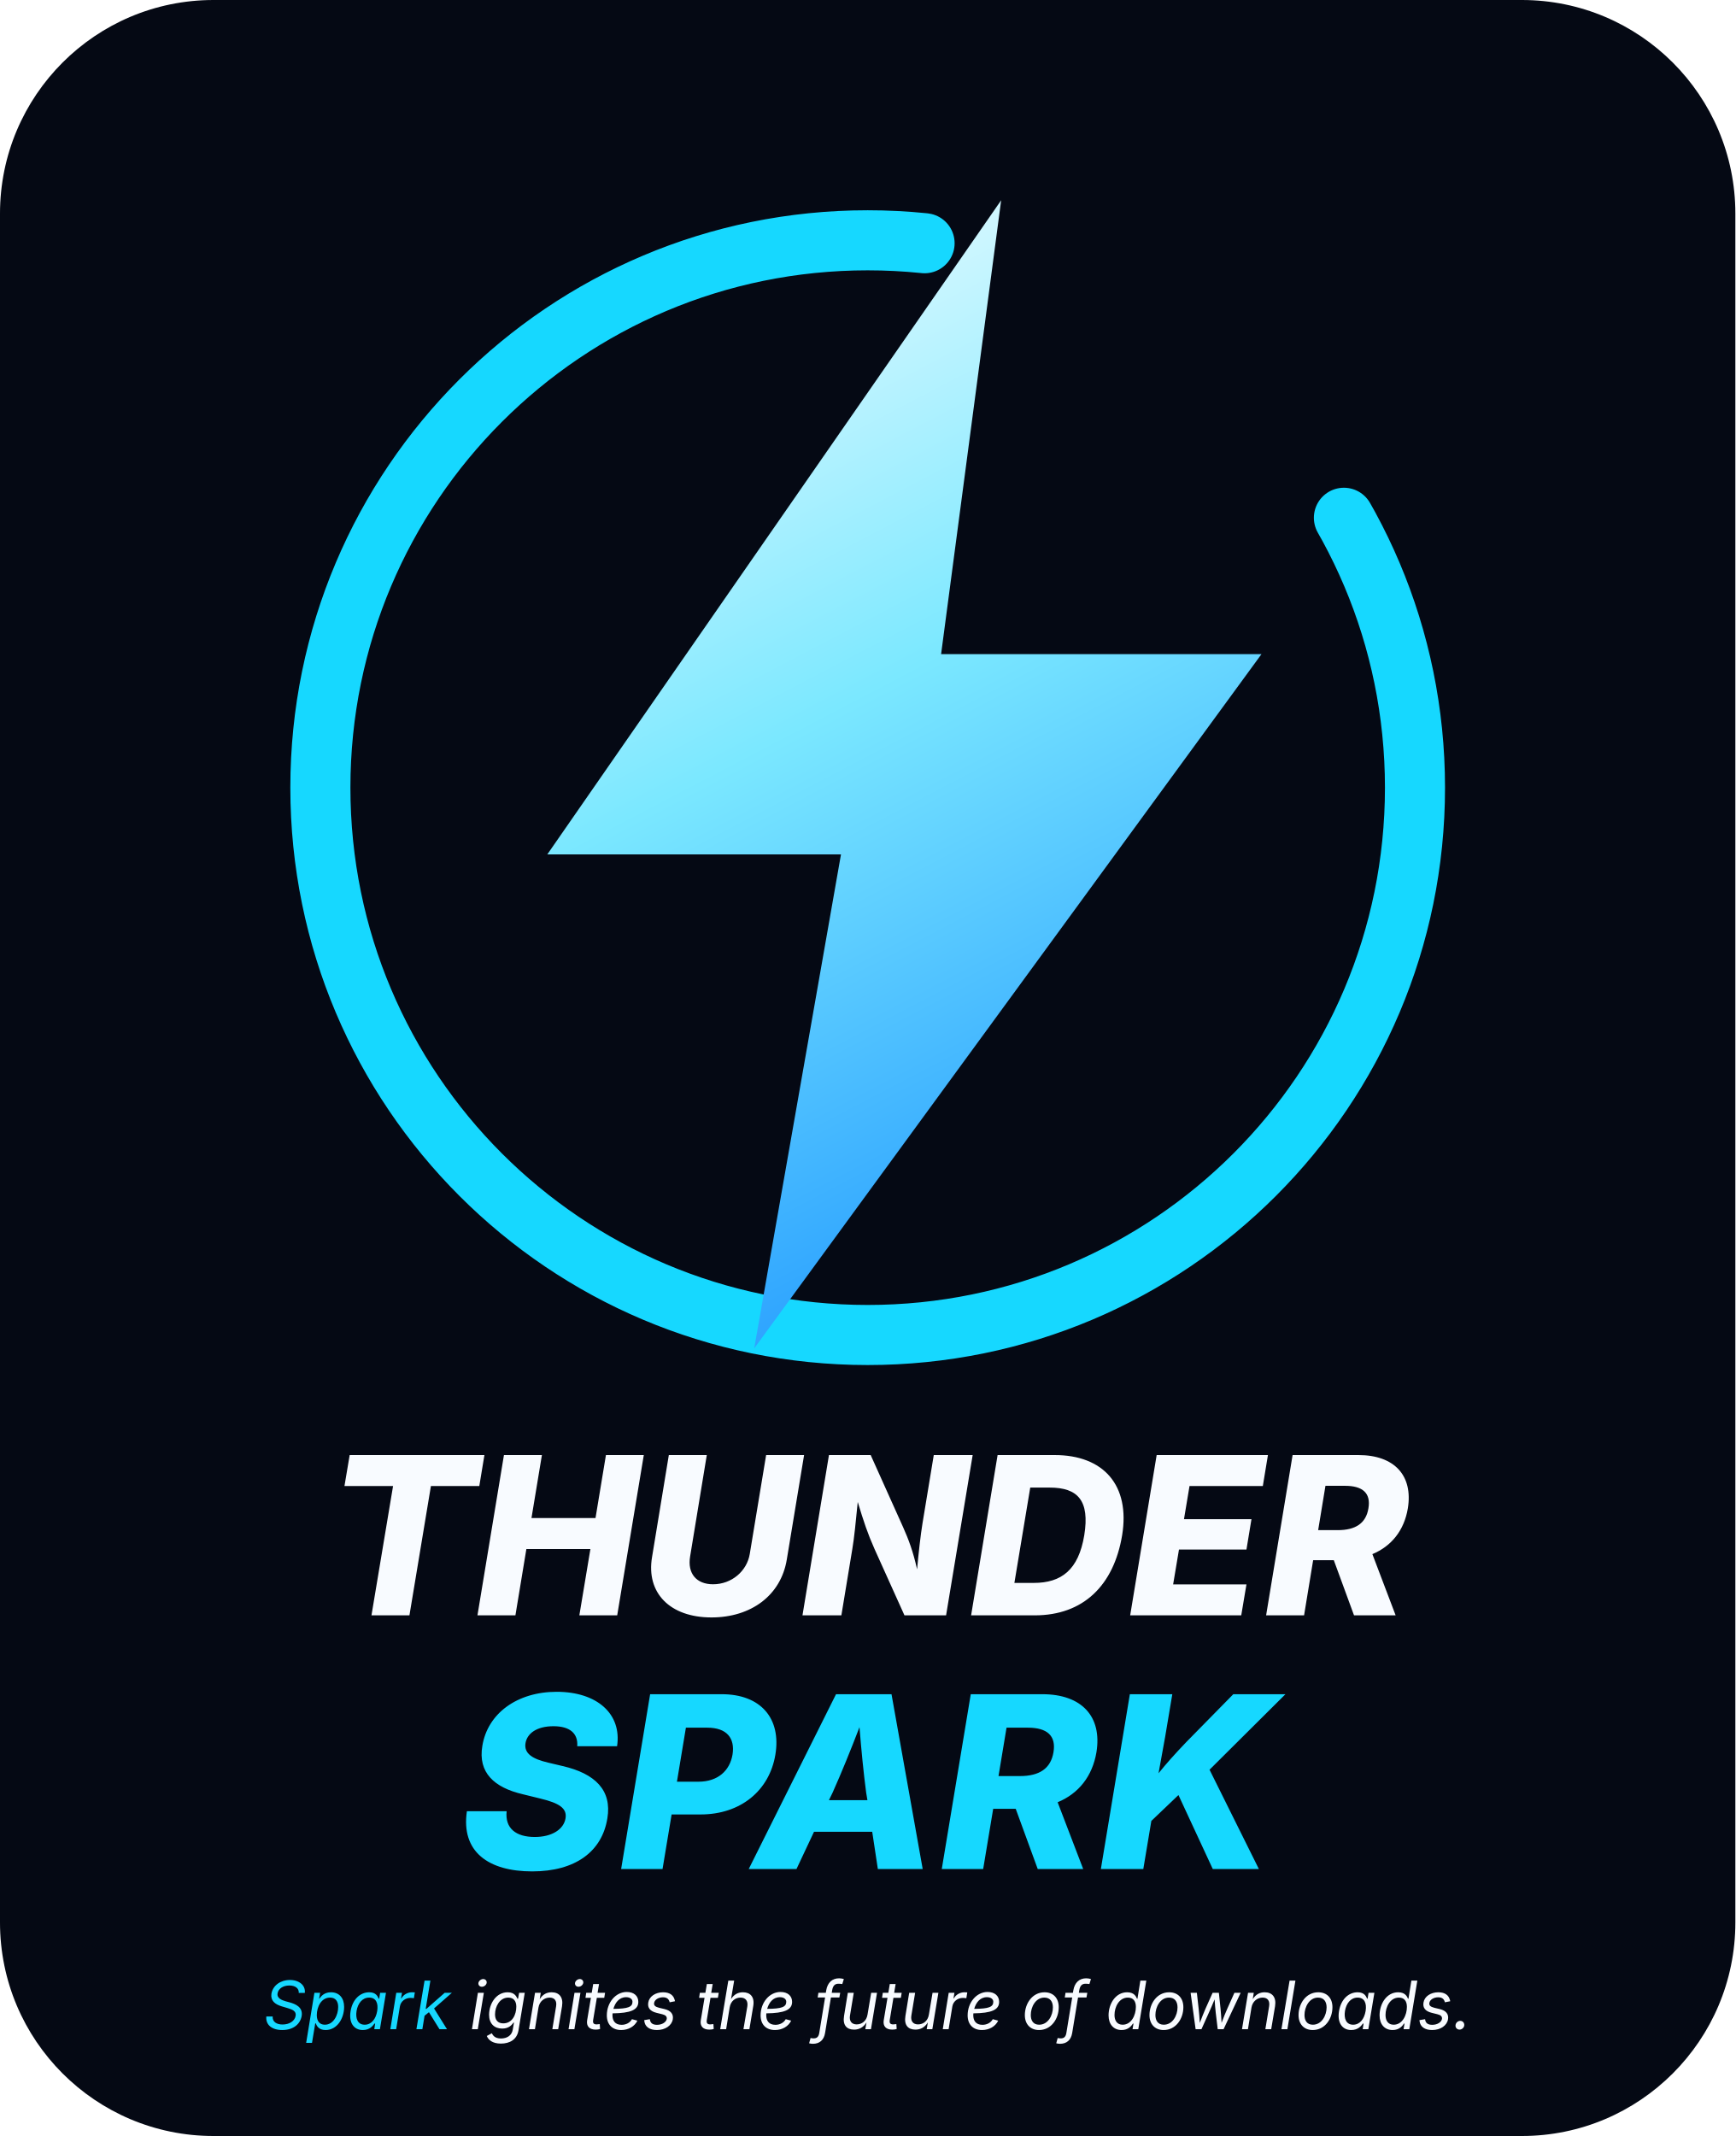
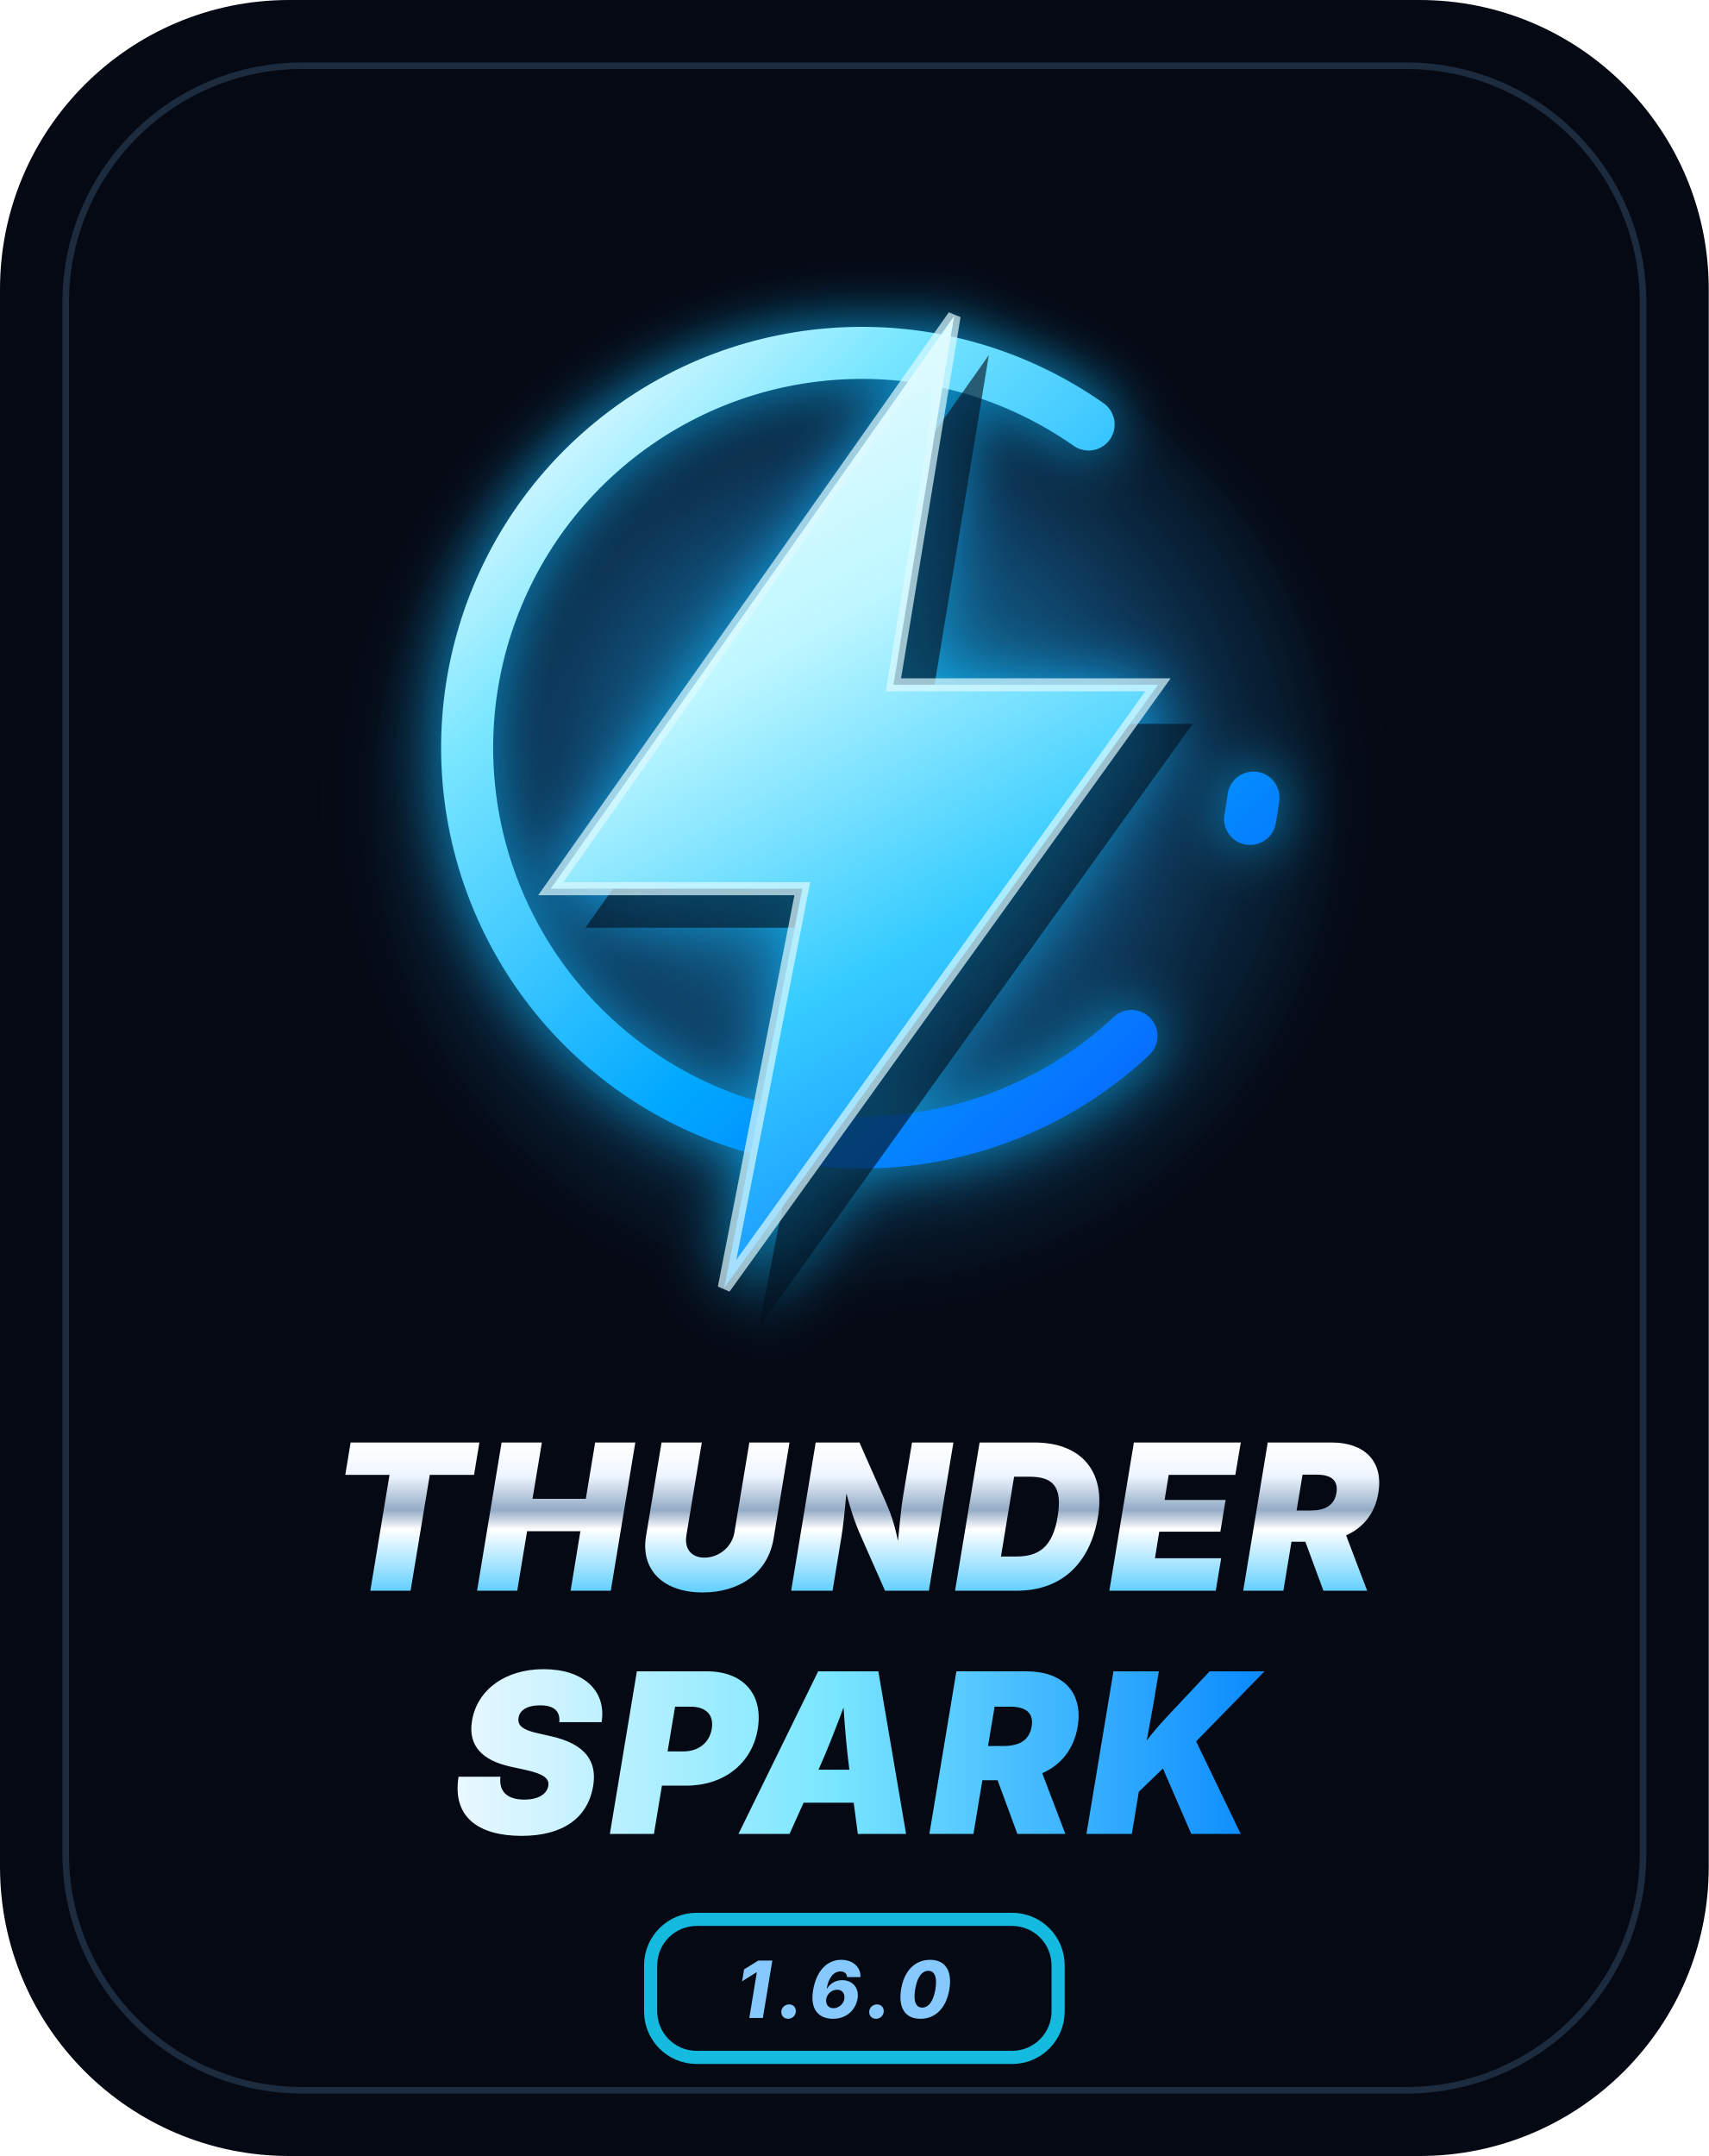
- <svg xmlns="http://www.w3.org/2000/svg" width="260" height="320" viewBox="0 0 260 320" role="img" aria-labelledby="title">
+ <svg xmlns="http://www.w3.org/2000/svg" width="260" height="328" viewBox="0 0 260 328" role="img" aria-labelledby="title desc">
  <defs>
-     <linearGradient id="bolt" x1="86" y1="30" x2="176" y2="202" gradientUnits="userSpaceOnUse">
+     <filter id="vertical-glow" x="-80%" y="-80%" width="260%" height="260%" color-interpolation-filters="sRGB">
+       <feGaussianBlur stdDeviation="7" result="blur" />
+       <feColorMatrix in="blur" type="matrix" values="0 0 0 0 0.05 0 0 0 0 0.73 0 0 0 0 1 0 0 0 .85 0" result="cyan" />
+       <feMerge>
+         <feMergeNode in="cyan" />
+         <feMergeNode in="SourceGraphic" />
+       </feMerge>
+     </filter>
+     <linearGradient id="vertical-bolt" x1="62" y1="18" x2="184" y2="232" gradientUnits="userSpaceOnUse">
      <stop offset="0" stop-color="#FFFFFF" />
-       <stop offset=".44" stop-color="#7BE8FF" />
-       <stop offset="1" stop-color="#128BFF" />
+       <stop offset=".36" stop-color="#BFF7FF" />
+       <stop offset=".66" stop-color="#36CCFF" />
+       <stop offset="1" stop-color="#087BFF" />
    </linearGradient>
+     <linearGradient id="vertical-ring" x1="40" y1="34" x2="216" y2="224" gradientUnits="userSpaceOnUse">
+       <stop offset="0" stop-color="#FFFFFF" />
+       <stop offset=".22" stop-color="#7BE7FF" />
+       <stop offset=".58" stop-color="#00A8FF" />
+       <stop offset="1" stop-color="#0B4DFF" />
+     </linearGradient>
+     <linearGradient id="vertical-metal" x1="0" y1="0" x2="0" y2="1">
+       <stop offset="0" stop-color="#FFFFFF" />
+       <stop offset=".22" stop-color="#EFF6FF" />
+       <stop offset=".45" stop-color="#93ABC5" />
+       <stop offset=".58" stop-color="#FFFFFF" />
+       <stop offset="1" stop-color="#5FCFFF" />
+     </linearGradient>
+     <linearGradient id="vertical-spark" x1="0" y1="0" x2="1" y2="0">
+       <stop offset="0" stop-color="#EAF8FF" />
+       <stop offset=".46" stop-color="#7BE7FF" />
+       <stop offset="1" stop-color="#0A8BFF" />
+     </linearGradient>
+     <radialGradient id="vertical-aura" cx="50%" cy="48%" r="58%">
+       <stop offset="0" stop-color="#16D8FF" stop-opacity=".5" />
+       <stop offset=".55" stop-color="#2D9CFF" stop-opacity=".18" />
+       <stop offset="1" stop-color="#040813" stop-opacity="0" />
+     </radialGradient>
+     <style>@font-face{font-family:Orbitron;src:url('../../../src/assets/webfonts/orbitron/orbitron-latin-900-normal.woff2') format('woff2');font-weight:900;font-style:normal;font-display:swap}.word{font-family:Orbitron,Inter,'Segoe UI',sans-serif;font-weight:900;font-style:italic;letter-spacing:.035em}.tag{font-family:Orbitron,Inter,'Segoe UI',sans-serif;font-weight:800;font-style:italic;letter-spacing:.08em}</style>
  </defs>
-   <rect width="260" height="320" rx="32" fill="#050914" />
-   <circle cx="130" cy="118" r="82" fill="none" stroke="#16D8FF" stroke-width="9" stroke-linecap="round" stroke-dasharray="395 78" />
-   <path d="M150 30 82 128h44l-13 74 76-104h-48z" fill="url(#bolt)" />
-   <text x="130" y="242" text-anchor="middle" fill="#F8FBFF" font-family="Inter, Segoe UI, Arial, sans-serif" font-size="33" font-style="italic" font-weight="800">THUNDER</text>
-   <text x="130" y="280" text-anchor="middle" fill="#16D8FF" font-family="Inter, Segoe UI, Arial, sans-serif" font-size="36" font-style="italic" font-weight="800">SPARK</text>
-   <text x="130" y="304" text-anchor="middle" fill="#F8FBFF" font-family="Inter, Segoe UI, Arial, sans-serif" font-size="10" font-style="italic">
-     <tspan fill="#16D8FF">Spark</tspan> ignites the future of downloads.</text>
+   <rect width="260" height="328" rx="44" fill="#050914" />
+   <rect x="10" y="10" width="240" height="308" rx="36" fill="none" stroke="#85C9FF" stroke-opacity=".18" />
+   <g transform="translate(45.52 37.52) scale(0.66)" filter="url(#vertical-glow)">
+     <circle cx="128" cy="128" r="111" fill="url(#vertical-aura)" />
+     <path d="M182 41a91 91 0 1 0 38 86" fill="none" stroke="url(#vertical-ring)" stroke-width="12" stroke-linecap="round" stroke-dasharray="410 58" />
+     <path d="M151 16 58 148h58l-18 92 100-139h-61z" fill="#03101F" opacity=".62" transform="translate(8 9)" />
+     <path d="M151 16 58 148h58l-18 92 100-139h-61z" fill="url(#vertical-bolt)" />
+     <path d="M151 16 58 148h58l-18 92 100-139h-61z" fill="none" stroke="#DDF9FF" stroke-width="3" opacity=".7" />
+   </g>
+   <text class="word" x="130" y="242" text-anchor="middle" fill="url(#vertical-metal)" font-size="31">THUNDER</text>
+   <text class="word" x="130" y="279" text-anchor="middle" fill="url(#vertical-spark)" font-size="34">SPARK</text>
+   <rect x="99" y="292" width="62" height="21" rx="7" fill="none" stroke="#16D8FF" stroke-width="2" opacity=".86" />
+   <text class="tag" x="112" y="307" fill="#85C9FF" font-size="12">1.6.0</text>
</svg>
